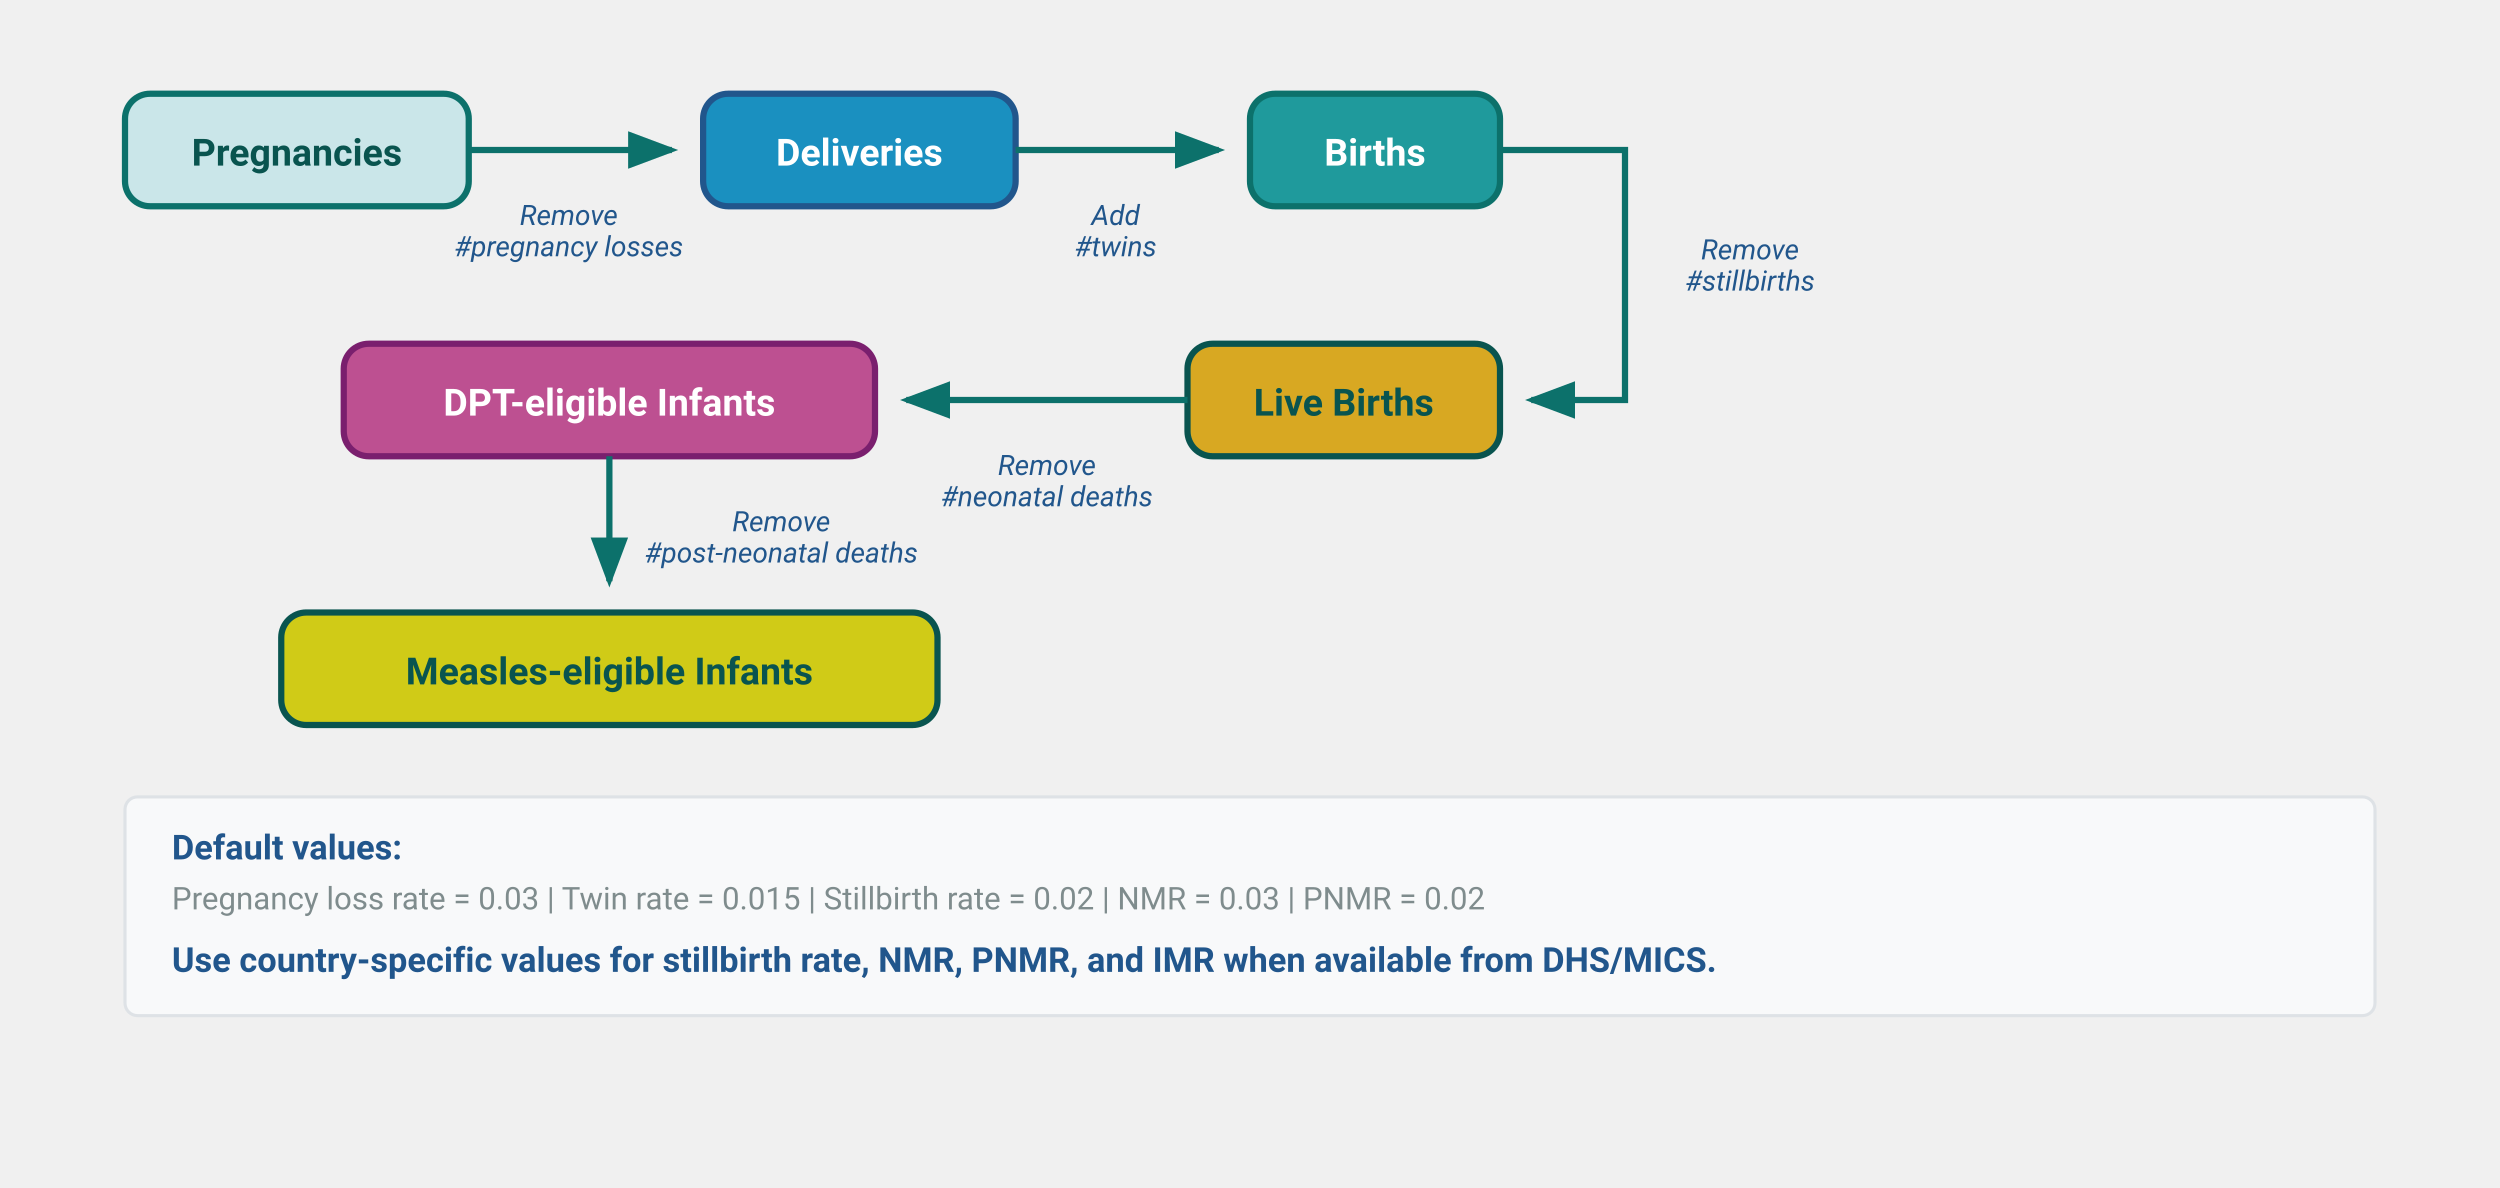
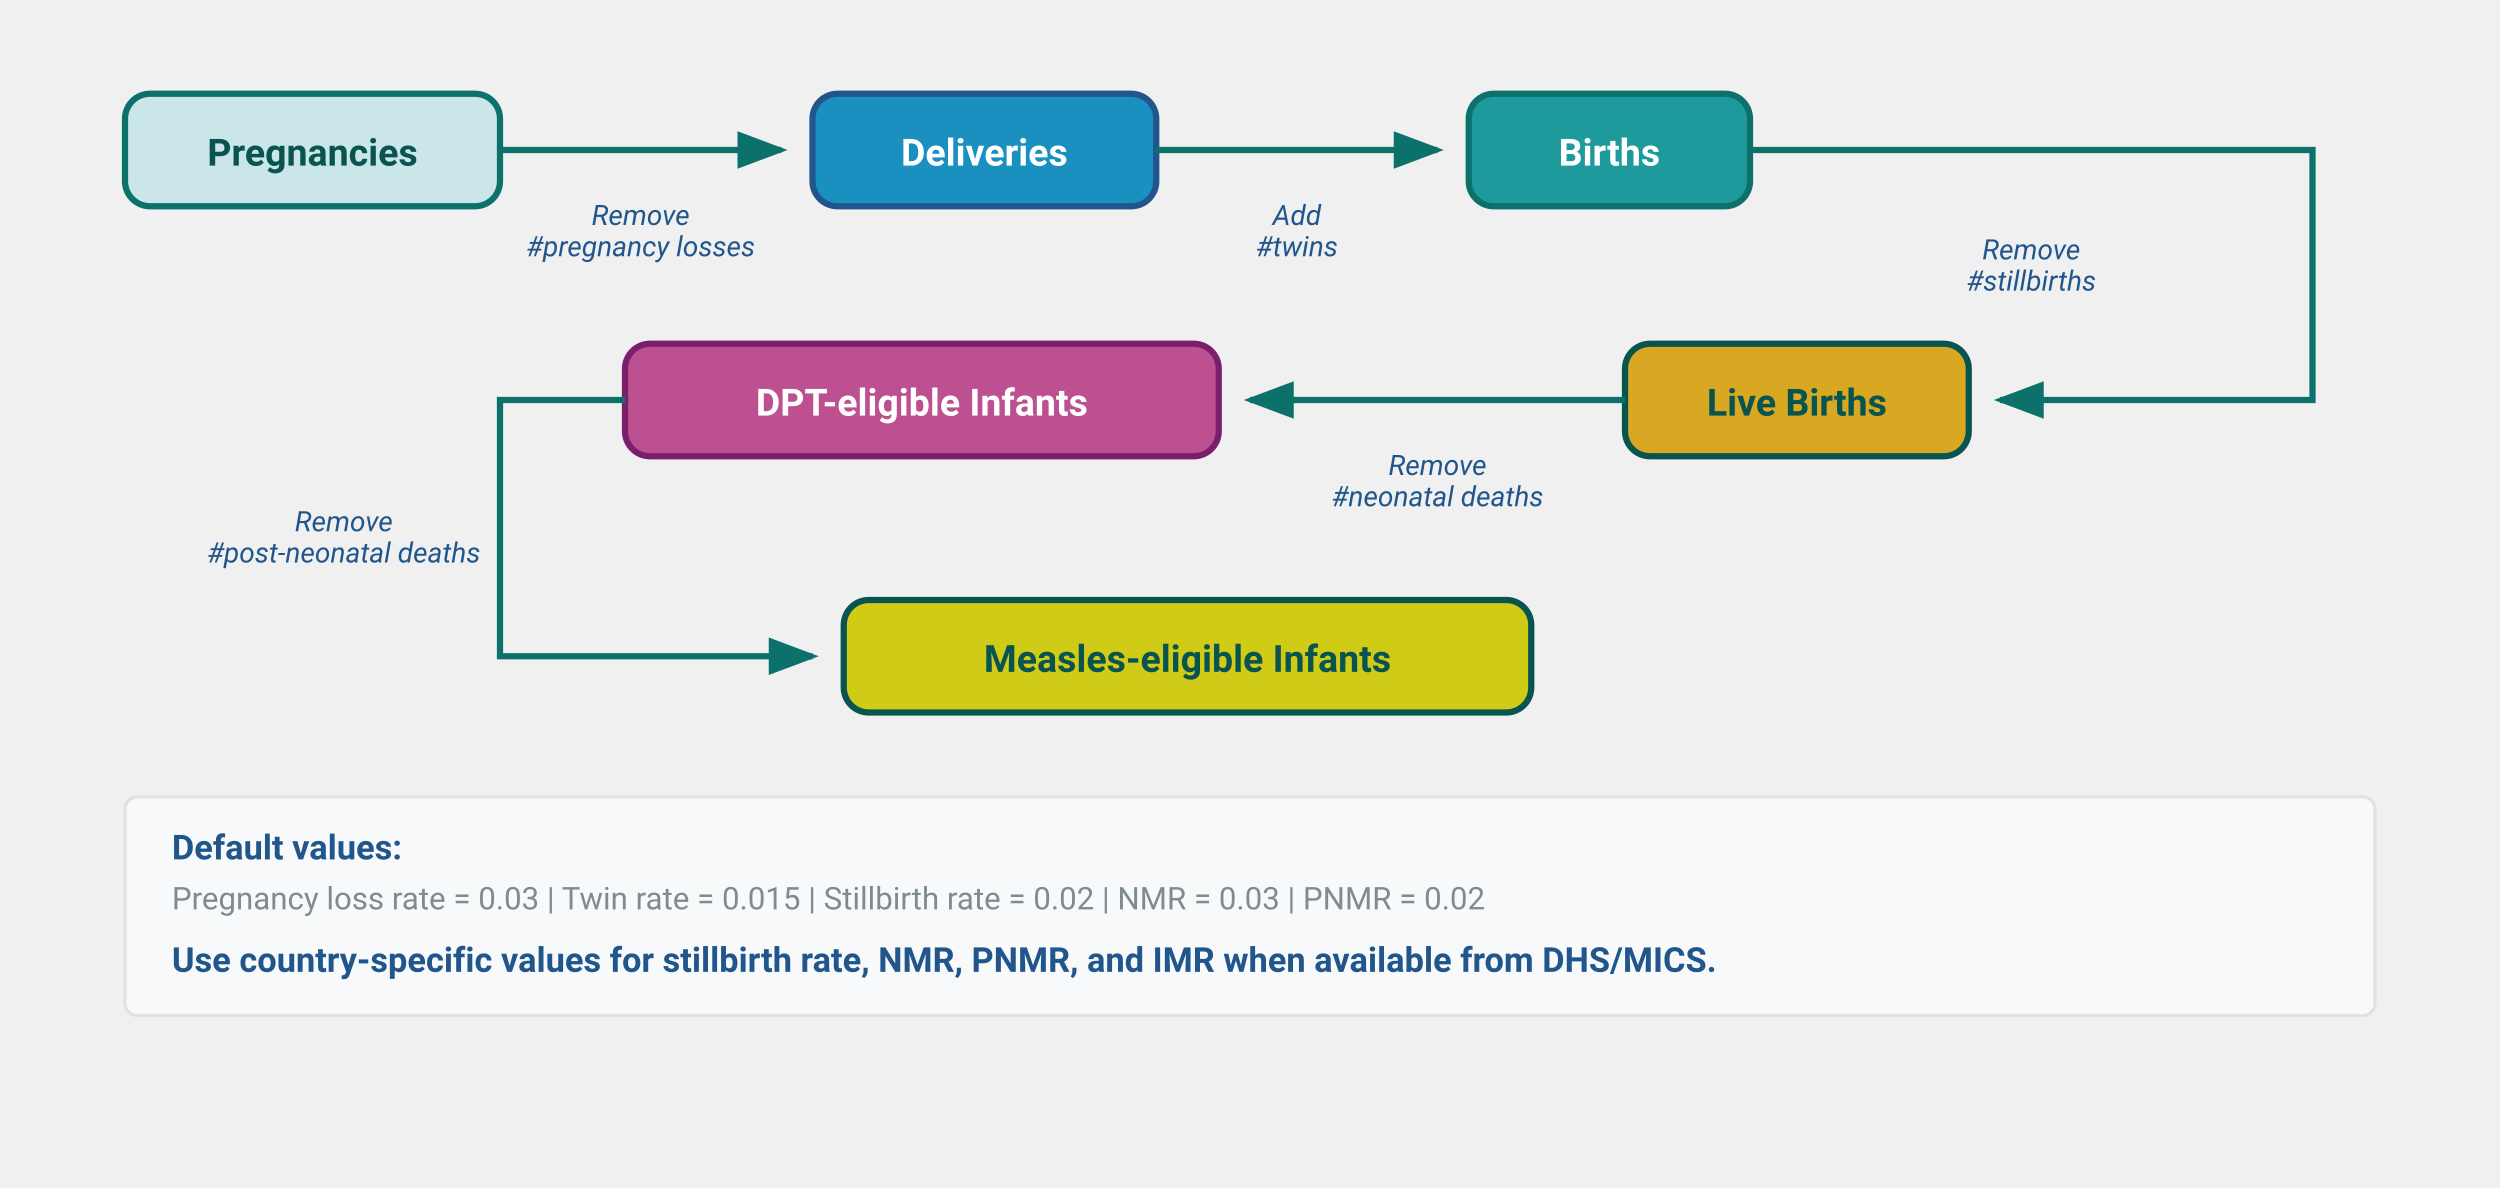
<svg xmlns="http://www.w3.org/2000/svg" viewBox="0 0 800 380">
  <defs>
    <style>
      /* FASTR Theme Colors */
      .box-pregnancies { fill: #CAE6E9; stroke: #0C716B; stroke-width: 2; rx: 8; }
      .box-deliveries { fill: #1A90C0; stroke: #21568C; stroke-width: 2; rx: 8; }
      .box-births { fill: #1F9A9C; stroke: #0C716B; stroke-width: 2; rx: 8; }
      .box-livebirths { fill: #D8A822; stroke: #09544F; stroke-width: 2; rx: 8; }
      .box-dpt { fill: #BD5091; stroke: #7A1F6E; stroke-width: 2; rx: 8; }
      .box-measles { fill: #D0CB17; stroke: #09544F; stroke-width: 2; rx: 8; }

      .text-dark { font-family: -apple-system, BlinkMacSystemFont, "Segoe UI", Roboto, sans-serif; font-size: 12px; font-weight: 600; fill: #09544F; text-anchor: middle; }
      .text-light { font-family: -apple-system, BlinkMacSystemFont, "Segoe UI", Roboto, sans-serif; font-size: 12px; font-weight: 600; fill: #ffffff; text-anchor: middle; }
      .arrow { stroke: #0C716B; stroke-width: 2; fill: none; marker-end: url(#arrowhead); }
      .label { font-family: -apple-system, BlinkMacSystemFont, "Segoe UI", Roboto, sans-serif; font-size: 9px; fill: #21568C; text-anchor: middle; font-style: italic; }
      .note-title { font-family: -apple-system, BlinkMacSystemFont, "Segoe UI", Roboto, sans-serif; font-size: 11px; font-weight: 600; fill: #21568C; }
      .note { font-family: -apple-system, BlinkMacSystemFont, "Segoe UI", Roboto, sans-serif; font-size: 10px; fill: #7f8c8d; }
    </style>
    <marker id="arrowhead" markerWidth="8" markerHeight="6" refX="7" refY="3" orient="auto">
      <polygon points="0 0, 8 3, 0 6" fill="#0C716B" />
    </marker>
  </defs>
-   <rect class="box-pregnancies" x="40" y="30" width="110" height="36" />
-   <text class="text-dark" x="95" y="53">Pregnancies</text>
-   <line class="arrow" x1="150" y1="48" x2="215" y2="48" />
-   <text class="label" x="182" y="72">Remove</text>
-   <text class="label" x="182" y="82">#pregnancy losses</text>
-   <rect class="box-deliveries" x="225" y="30" width="100" height="36" />
-   <text class="text-light" x="275" y="53">Deliveries</text>
-   <line class="arrow" x1="325" y1="48" x2="390" y2="48" />
-   <text class="label" x="357" y="72">Add</text>
-   <text class="label" x="357" y="82">#twins</text>
-   <rect class="box-births" x="400" y="30" width="80" height="36" />
-   <text class="text-light" x="440" y="53">Births</text>
-   <path class="arrow" d="M 480 48 L 520 48 L 520 128 L 490 128" />
-   <text class="label" x="560" y="83">Remove</text>
-   <text class="label" x="560" y="93">#stillbirths</text>
-   <rect class="box-livebirths" x="380" y="110" width="100" height="36" />
-   <text class="text-dark" x="430" y="133">Live Births</text>
-   <line class="arrow" x1="380" y1="128" x2="290" y2="128" />
-   <text class="label" x="335" y="152">Remove</text>
-   <text class="label" x="335" y="162">#neonatal deaths</text>
-   <rect class="box-dpt" x="110" y="110" width="170" height="36" />
-   <text class="text-light" x="195" y="133">DPT-eligible Infants</text>
-   <path class="arrow" d="M 195 146 L 195 186" />
-   <text class="label" x="250" y="170">Remove</text>
-   <text class="label" x="250" y="180">#post-neonatal deaths</text>
-   <rect class="box-measles" x="90" y="196" width="210" height="36" />
-   <text class="text-dark" x="195" y="219">Measles-eligible Infants</text>
+   <rect class="box-pregnancies" x="40" y="30" width="120" height="36" />
+   <text class="text-dark" x="100" y="53">Pregnancies</text>
+   <line class="arrow" x1="160" y1="48" x2="250" y2="48" />
+   <text class="label" x="205" y="72">Remove</text>
+   <text class="label" x="205" y="82">#pregnancy losses</text>
+   <rect class="box-deliveries" x="260" y="30" width="110" height="36" />
+   <text class="text-light" x="315" y="53">Deliveries</text>
+   <line class="arrow" x1="370" y1="48" x2="460" y2="48" />
+   <text class="label" x="415" y="72">Add</text>
+   <text class="label" x="415" y="82">#twins</text>
+   <rect class="box-births" x="470" y="30" width="90" height="36" />
+   <text class="text-light" x="515" y="53">Births</text>
+   <path class="arrow" d="M 560 48 L 740 48 L 740 128 L 640 128" />
+   <text class="label" x="650" y="83">Remove</text>
+   <text class="label" x="650" y="93">#stillbirths</text>
+   <rect class="box-livebirths" x="520" y="110" width="110" height="36" />
+   <text class="text-dark" x="575" y="133">Live Births</text>
+   <line class="arrow" x1="520" y1="128" x2="400" y2="128" />
+   <text class="label" x="460" y="152">Remove</text>
+   <text class="label" x="460" y="162">#neonatal deaths</text>
+   <rect class="box-dpt" x="200" y="110" width="190" height="36" />
+   <text class="text-light" x="295" y="133">DPT-eligible Infants</text>
+   <path class="arrow" d="M 200 128 L 160 128 L 160 210 L 260 210" />
+   <text class="label" x="110" y="170">Remove</text>
+   <text class="label" x="110" y="180">#post-neonatal deaths</text>
+   <rect class="box-measles" x="270" y="192" width="220" height="36" />
+   <text class="text-dark" x="380" y="215">Measles-eligible Infants</text>
  <rect x="40" y="255" width="720" height="70" fill="#f8f9fa" stroke="#dee2e6" rx="4" />
  <text class="note-title" x="55" y="275">Default values:</text>
  <text class="note" x="55" y="291">Pregnancy loss rate = 0.03  |  Twin rate = 0.015  |  Stillbirth rate = 0.02  |  NMR = 0.03  |  PNMR = 0.02</text>
  <text class="note-title" x="55" y="311">Use country-specific values for stillbirth rate, NMR, PNMR, and IMR when available from DHS/MICS.</text>
</svg>
